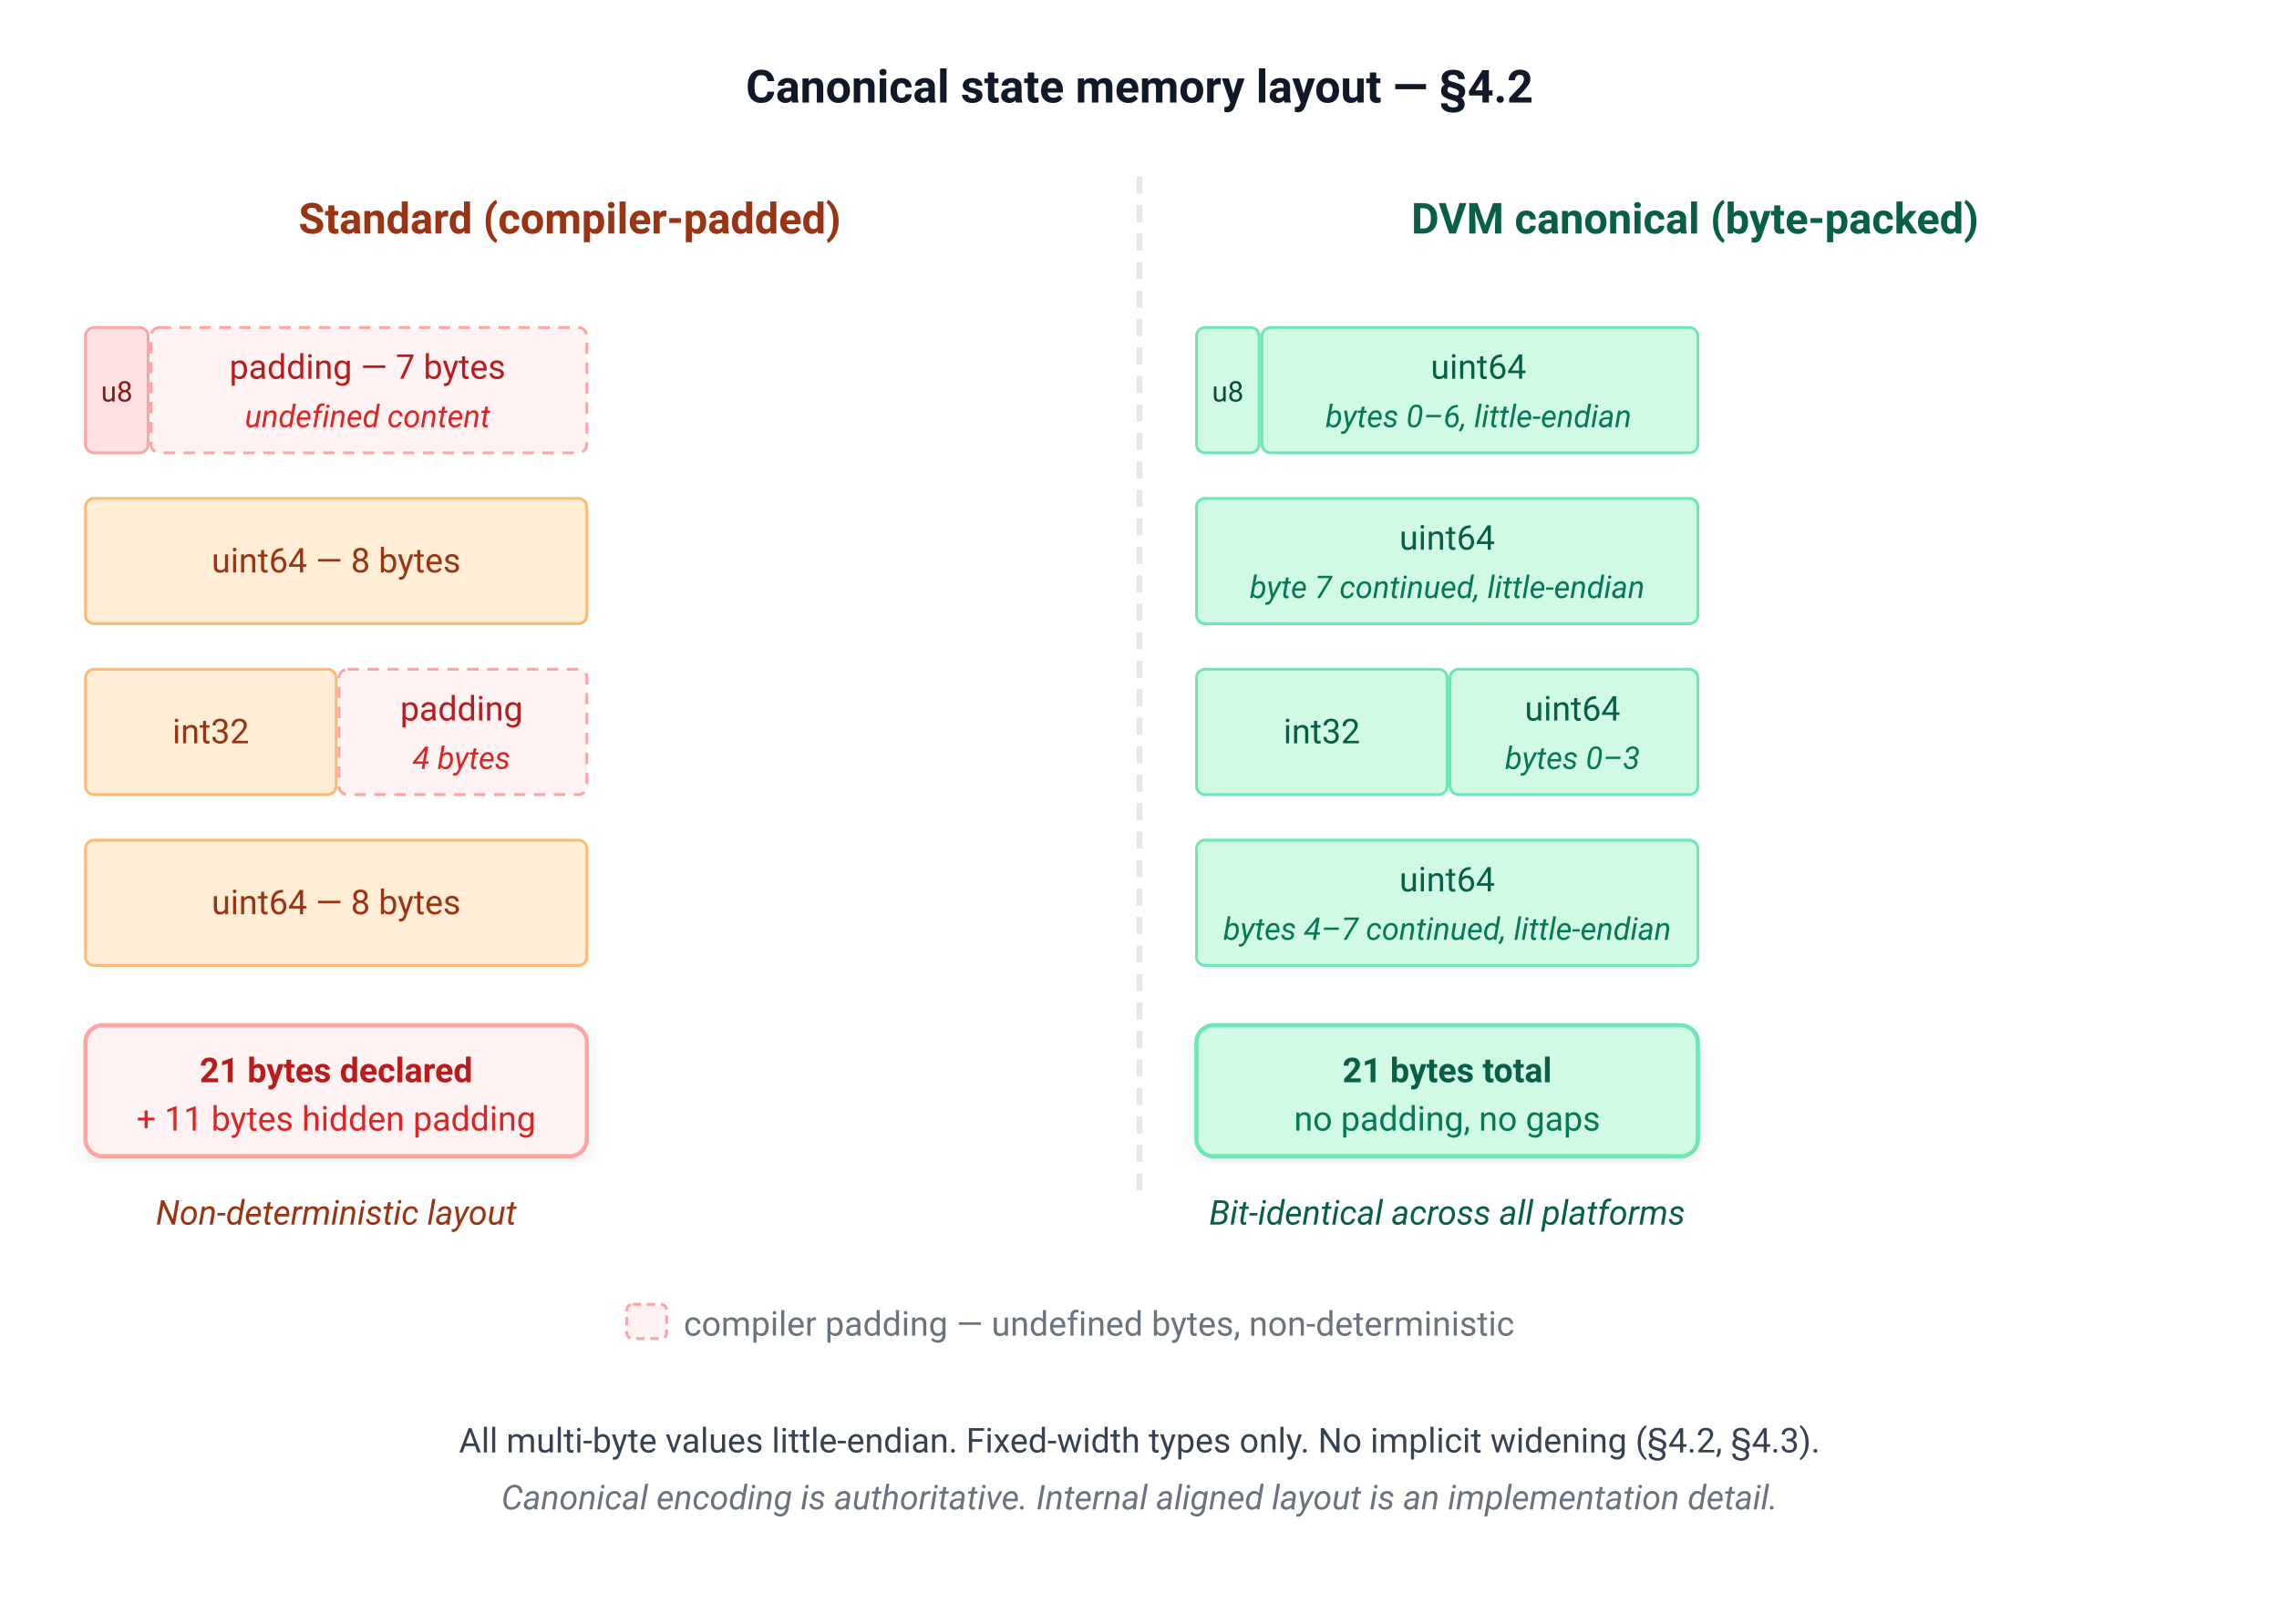
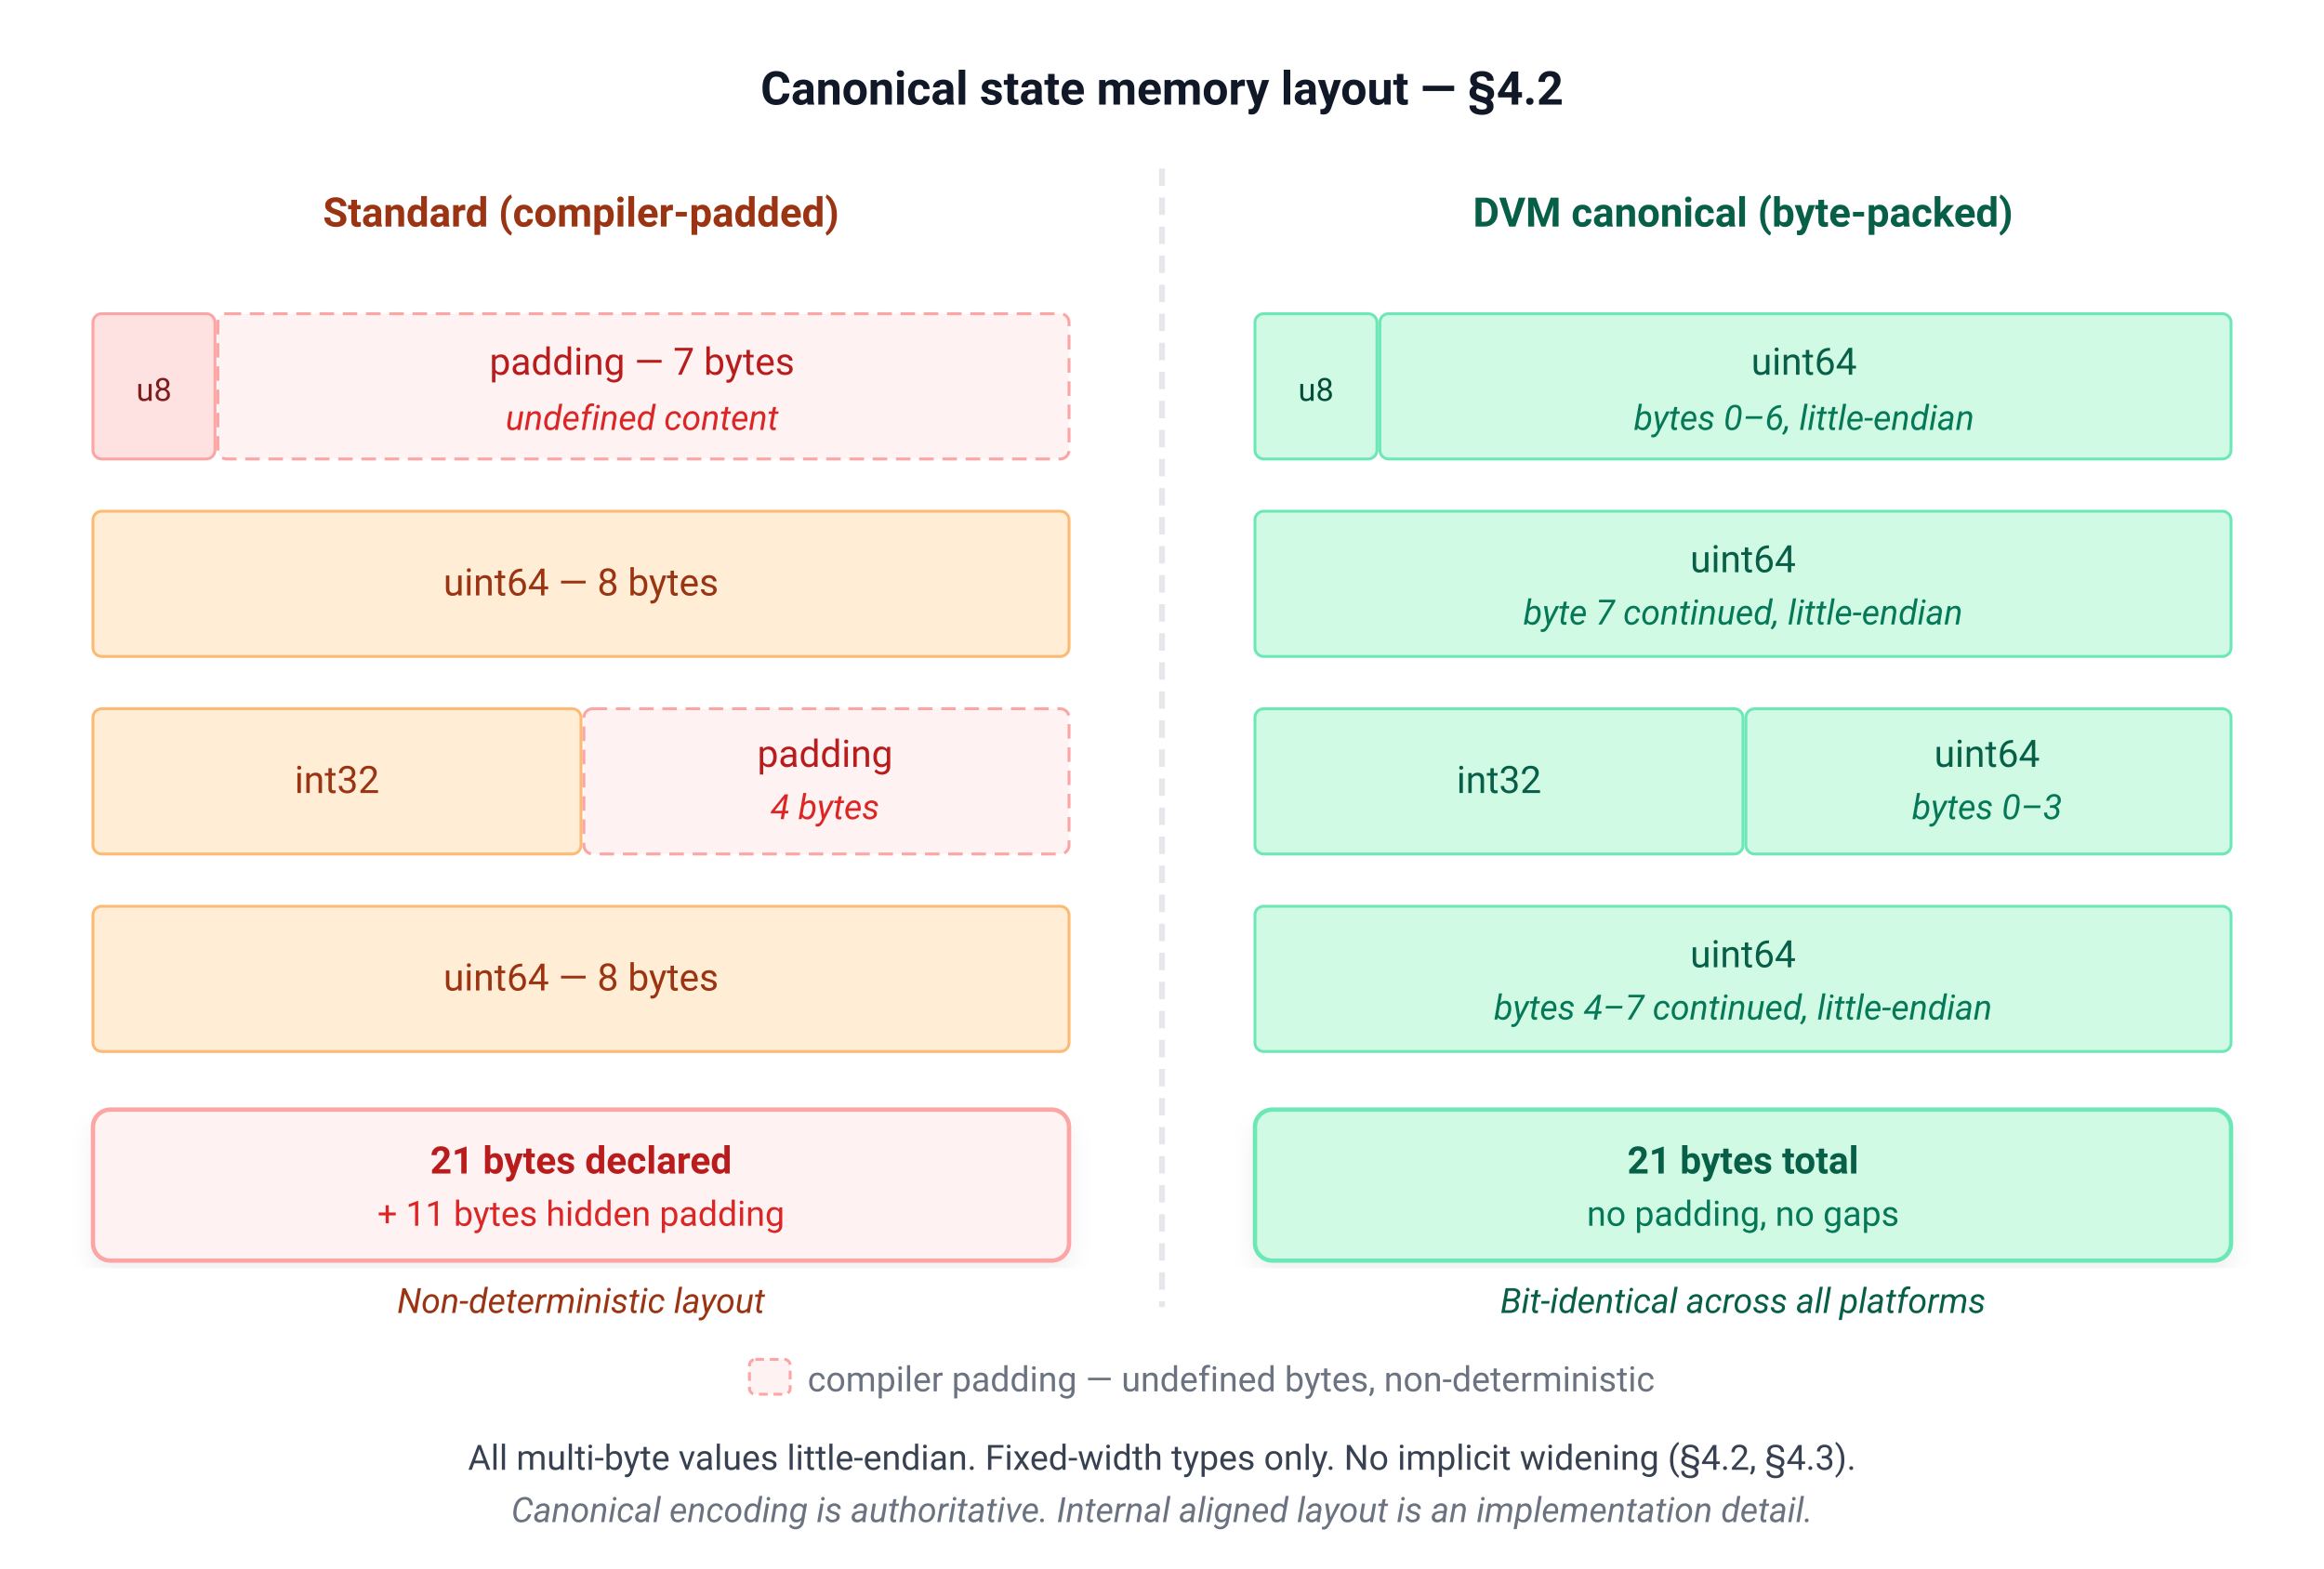
- <svg xmlns="http://www.w3.org/2000/svg" viewBox="0 0 800 570" width="100%" style="background-color: #ffffff; font-family: system-ui, -apple-system, 'Segoe UI', Roboto, Helvetica, Arial, sans-serif;">
+ <svg xmlns="http://www.w3.org/2000/svg" viewBox="0 0 800 540" width="100%" style="background-color: #ffffff; font-family: system-ui, -apple-system, 'Segoe UI', Roboto, Helvetica, Arial, sans-serif;">
  <defs>
    <filter id="shadow" x="-5%" y="-5%" width="110%" height="110%">
      <feDropShadow dx="0" dy="4" stdDeviation="4" flood-color="#000000" flood-opacity="0.06" />
    </filter>
  </defs>
  <text x="400" y="36" font-size="16" font-weight="600" text-anchor="middle" fill="#111827">Canonical state memory layout — §4.2</text>
-   <text x="200" y="82" font-size="15" font-weight="bold" text-anchor="middle" fill="#9A3412">Standard (compiler-padded)</text>
-   <text x="595" y="82" font-size="15" font-weight="bold" text-anchor="middle" fill="#065F46">DVM canonical (byte-packed)</text>
-   <line x1="400" y1="62" x2="400" y2="420" stroke="#E5E7EB" stroke-width="2" stroke-dasharray="6 4" />
-   <rect x="30" y="115" width="22" height="44" rx="3" fill="#FEE2E2" stroke="#FCA5A5" stroke-width="1" />
-   <text x="41" y="141" font-size="10" text-anchor="middle" fill="#7F1D1D">u8</text>
-   <rect x="53" y="115" width="153" height="44" rx="3" fill="#FEF2F2" stroke="#FCA5A5" stroke-width="1" stroke-dasharray="4 3" />
-   <text x="129" y="133" font-size="12" text-anchor="middle" fill="#B91C1C">padding — 7 bytes</text>
-   <text x="129" y="150" font-size="11" font-style="italic" text-anchor="middle" fill="#DC2626">undefined content</text>
-   <rect x="30" y="175" width="176" height="44" rx="3" fill="#FFEDD5" stroke="#FDBA74" stroke-width="1" />
-   <text x="118" y="201" font-size="12" text-anchor="middle" fill="#9A3412">uint64 — 8 bytes</text>
-   <rect x="30" y="235" width="88" height="44" rx="3" fill="#FFEDD5" stroke="#FDBA74" stroke-width="1" />
-   <text x="74" y="261" font-size="12" text-anchor="middle" fill="#9A3412">int32</text>
-   <rect x="119" y="235" width="87" height="44" rx="3" fill="#FEF2F2" stroke="#FCA5A5" stroke-width="1" stroke-dasharray="4 3" />
-   <text x="162" y="253" font-size="12" text-anchor="middle" fill="#B91C1C">padding</text>
-   <text x="162" y="270" font-size="11" font-style="italic" text-anchor="middle" fill="#DC2626">4 bytes</text>
-   <rect x="30" y="295" width="176" height="44" rx="3" fill="#FFEDD5" stroke="#FDBA74" stroke-width="1" />
-   <text x="118" y="321" font-size="12" text-anchor="middle" fill="#9A3412">uint64 — 8 bytes</text>
-   <rect x="30" y="360" width="176" height="46" rx="6" fill="#FEF2F2" stroke="#FCA5A5" stroke-width="1.5" filter="url(#shadow)" />
-   <text x="118" y="380" font-size="12" font-weight="bold" text-anchor="middle" fill="#B91C1C">21 bytes declared</text>
-   <text x="118" y="397" font-size="12" text-anchor="middle" fill="#DC2626">+ 11 bytes hidden padding</text>
-   <text x="118" y="430" font-size="12" font-style="italic" text-anchor="middle" fill="#9A3412">Non-deterministic layout</text>
-   <rect x="420" y="115" width="22" height="44" rx="3" fill="#D1FAE5" stroke="#6EE7B7" stroke-width="1" />
-   <text x="431" y="141" font-size="10" text-anchor="middle" fill="#064E3B">u8</text>
-   <rect x="443" y="115" width="153" height="44" rx="3" fill="#D1FAE5" stroke="#6EE7B7" stroke-width="1" />
-   <text x="519" y="133" font-size="12" text-anchor="middle" fill="#065F46">uint64</text>
-   <text x="519" y="150" font-size="11" font-style="italic" text-anchor="middle" fill="#047857">bytes 0–6, little-endian</text>
-   <rect x="420" y="175" width="176" height="44" rx="3" fill="#D1FAE5" stroke="#6EE7B7" stroke-width="1" />
-   <text x="508" y="193" font-size="12" text-anchor="middle" fill="#065F46">uint64</text>
-   <text x="508" y="210" font-size="11" font-style="italic" text-anchor="middle" fill="#047857">byte 7 continued, little-endian</text>
-   <rect x="420" y="235" width="88" height="44" rx="3" fill="#D1FAE5" stroke="#6EE7B7" stroke-width="1" />
-   <text x="464" y="261" font-size="12" text-anchor="middle" fill="#065F46">int32</text>
-   <rect x="509" y="235" width="87" height="44" rx="3" fill="#D1FAE5" stroke="#6EE7B7" stroke-width="1" />
-   <text x="552" y="253" font-size="12" text-anchor="middle" fill="#065F46">uint64</text>
-   <text x="552" y="270" font-size="11" font-style="italic" text-anchor="middle" fill="#047857">bytes 0–3</text>
-   <rect x="420" y="295" width="176" height="44" rx="3" fill="#D1FAE5" stroke="#6EE7B7" stroke-width="1" />
-   <text x="508" y="313" font-size="12" text-anchor="middle" fill="#065F46">uint64</text>
-   <text x="508" y="330" font-size="11" font-style="italic" text-anchor="middle" fill="#047857">bytes 4–7 continued, little-endian</text>
-   <rect x="420" y="360" width="176" height="46" rx="6" fill="#D1FAE5" stroke="#6EE7B7" stroke-width="1.5" filter="url(#shadow)" />
-   <text x="508" y="380" font-size="12" font-weight="bold" text-anchor="middle" fill="#065F46">21 bytes total</text>
-   <text x="508" y="397" font-size="12" text-anchor="middle" fill="#047857">no padding, no gaps</text>
-   <text x="508" y="430" font-size="12" font-style="italic" text-anchor="middle" fill="#065F46">Bit-identical across all platforms</text>
-   <rect x="220" y="458" width="14" height="12" rx="2" fill="#FEF2F2" stroke="#FCA5A5" stroke-width="1" stroke-dasharray="3 2" />
-   <text x="240" y="469" font-size="12" fill="#6B7280">compiler padding — undefined bytes, non-deterministic</text>
-   <text x="400" y="510" font-size="12" text-anchor="middle" fill="#374151">All multi-byte values little-endian. Fixed-width types only. No implicit widening (§4.2, §4.3).</text>
-   <text x="400" y="530" font-size="12" font-style="italic" text-anchor="middle" fill="#6B7280">Canonical encoding is authoritative. Internal aligned layout is an implementation detail.</text>
+   <text x="200" y="78" font-size="14" font-weight="bold" text-anchor="middle" fill="#9A3412">Standard (compiler-padded)</text>
+   <text x="600" y="78" font-size="14" font-weight="bold" text-anchor="middle" fill="#065F46">DVM canonical (byte-packed)</text>
+   <line x1="400" y1="58" x2="400" y2="450" stroke="#E5E7EB" stroke-width="2" stroke-dasharray="6 4" />
+   <rect x="32" y="108" width="42" height="50" rx="3" fill="#FEE2E2" stroke="#FCA5A5" stroke-width="1" />
+   <text x="53" y="138" font-size="11" text-anchor="middle" fill="#7F1D1D">u8</text>
+   <rect x="75" y="108" width="293" height="50" rx="3" fill="#FEF2F2" stroke="#FCA5A5" stroke-width="1" stroke-dasharray="5 3" />
+   <text x="221" y="129" font-size="13" text-anchor="middle" fill="#B91C1C">padding — 7 bytes</text>
+   <text x="221" y="148" font-size="12" font-style="italic" text-anchor="middle" fill="#DC2626">undefined content</text>
+   <rect x="32" y="176" width="336" height="50" rx="3" fill="#FFEDD5" stroke="#FDBA74" stroke-width="1" />
+   <text x="200" y="205" font-size="13" text-anchor="middle" fill="#9A3412">uint64 — 8 bytes</text>
+   <rect x="32" y="244" width="168" height="50" rx="3" fill="#FFEDD5" stroke="#FDBA74" stroke-width="1" />
+   <text x="116" y="273" font-size="13" text-anchor="middle" fill="#9A3412">int32</text>
+   <rect x="201" y="244" width="167" height="50" rx="3" fill="#FEF2F2" stroke="#FCA5A5" stroke-width="1" stroke-dasharray="5 3" />
+   <text x="284" y="264" font-size="13" text-anchor="middle" fill="#B91C1C">padding</text>
+   <text x="284" y="282" font-size="12" font-style="italic" text-anchor="middle" fill="#DC2626">4 bytes</text>
+   <rect x="32" y="312" width="336" height="50" rx="3" fill="#FFEDD5" stroke="#FDBA74" stroke-width="1" />
+   <text x="200" y="341" font-size="13" text-anchor="middle" fill="#9A3412">uint64 — 8 bytes</text>
+   <rect x="32" y="382" width="336" height="52" rx="6" fill="#FEF2F2" stroke="#FCA5A5" stroke-width="1.5" filter="url(#shadow)" />
+   <text x="200" y="404" font-size="13" font-weight="bold" text-anchor="middle" fill="#B91C1C">21 bytes declared</text>
+   <text x="200" y="422" font-size="12" text-anchor="middle" fill="#DC2626">+ 11 bytes hidden padding</text>
+   <text x="200" y="452" font-size="12" font-style="italic" text-anchor="middle" fill="#9A3412">Non-deterministic layout</text>
+   <rect x="432" y="108" width="42" height="50" rx="3" fill="#D1FAE5" stroke="#6EE7B7" stroke-width="1" />
+   <text x="453" y="138" font-size="11" text-anchor="middle" fill="#064E3B">u8</text>
+   <rect x="475" y="108" width="293" height="50" rx="3" fill="#D1FAE5" stroke="#6EE7B7" stroke-width="1" />
+   <text x="621" y="129" font-size="13" text-anchor="middle" fill="#065F46">uint64</text>
+   <text x="621" y="148" font-size="12" font-style="italic" text-anchor="middle" fill="#047857">bytes 0–6, little-endian</text>
+   <rect x="432" y="176" width="336" height="50" rx="3" fill="#D1FAE5" stroke="#6EE7B7" stroke-width="1" />
+   <text x="600" y="197" font-size="13" text-anchor="middle" fill="#065F46">uint64</text>
+   <text x="600" y="215" font-size="12" font-style="italic" text-anchor="middle" fill="#047857">byte 7 continued, little-endian</text>
+   <rect x="432" y="244" width="168" height="50" rx="3" fill="#D1FAE5" stroke="#6EE7B7" stroke-width="1" />
+   <text x="516" y="273" font-size="13" text-anchor="middle" fill="#065F46">int32</text>
+   <rect x="601" y="244" width="167" height="50" rx="3" fill="#D1FAE5" stroke="#6EE7B7" stroke-width="1" />
+   <text x="684" y="264" font-size="13" text-anchor="middle" fill="#065F46">uint64</text>
+   <text x="684" y="282" font-size="12" font-style="italic" text-anchor="middle" fill="#047857">bytes 0–3</text>
+   <rect x="432" y="312" width="336" height="50" rx="3" fill="#D1FAE5" stroke="#6EE7B7" stroke-width="1" />
+   <text x="600" y="333" font-size="13" text-anchor="middle" fill="#065F46">uint64</text>
+   <text x="600" y="351" font-size="12" font-style="italic" text-anchor="middle" fill="#047857">bytes 4–7 continued, little-endian</text>
+   <rect x="432" y="382" width="336" height="52" rx="6" fill="#D1FAE5" stroke="#6EE7B7" stroke-width="1.5" filter="url(#shadow)" />
+   <text x="600" y="404" font-size="13" font-weight="bold" text-anchor="middle" fill="#065F46">21 bytes total</text>
+   <text x="600" y="422" font-size="12" text-anchor="middle" fill="#047857">no padding, no gaps</text>
+   <text x="600" y="452" font-size="12" font-style="italic" text-anchor="middle" fill="#065F46">Bit-identical across all platforms</text>
+   <rect x="258" y="468" width="14" height="12" rx="2" fill="#FEF2F2" stroke="#FCA5A5" stroke-width="1" stroke-dasharray="3 2" />
+   <text x="278" y="479" font-size="12" fill="#6B7280">compiler padding — undefined bytes, non-deterministic</text>
+   <text x="400" y="506" font-size="12" text-anchor="middle" fill="#374151">All multi-byte values little-endian. Fixed-width types only. No implicit widening (§4.2, §4.3).</text>
+   <text x="400" y="524" font-size="12" font-style="italic" text-anchor="middle" fill="#6B7280">Canonical encoding is authoritative. Internal aligned layout is an implementation detail.</text>
</svg>
